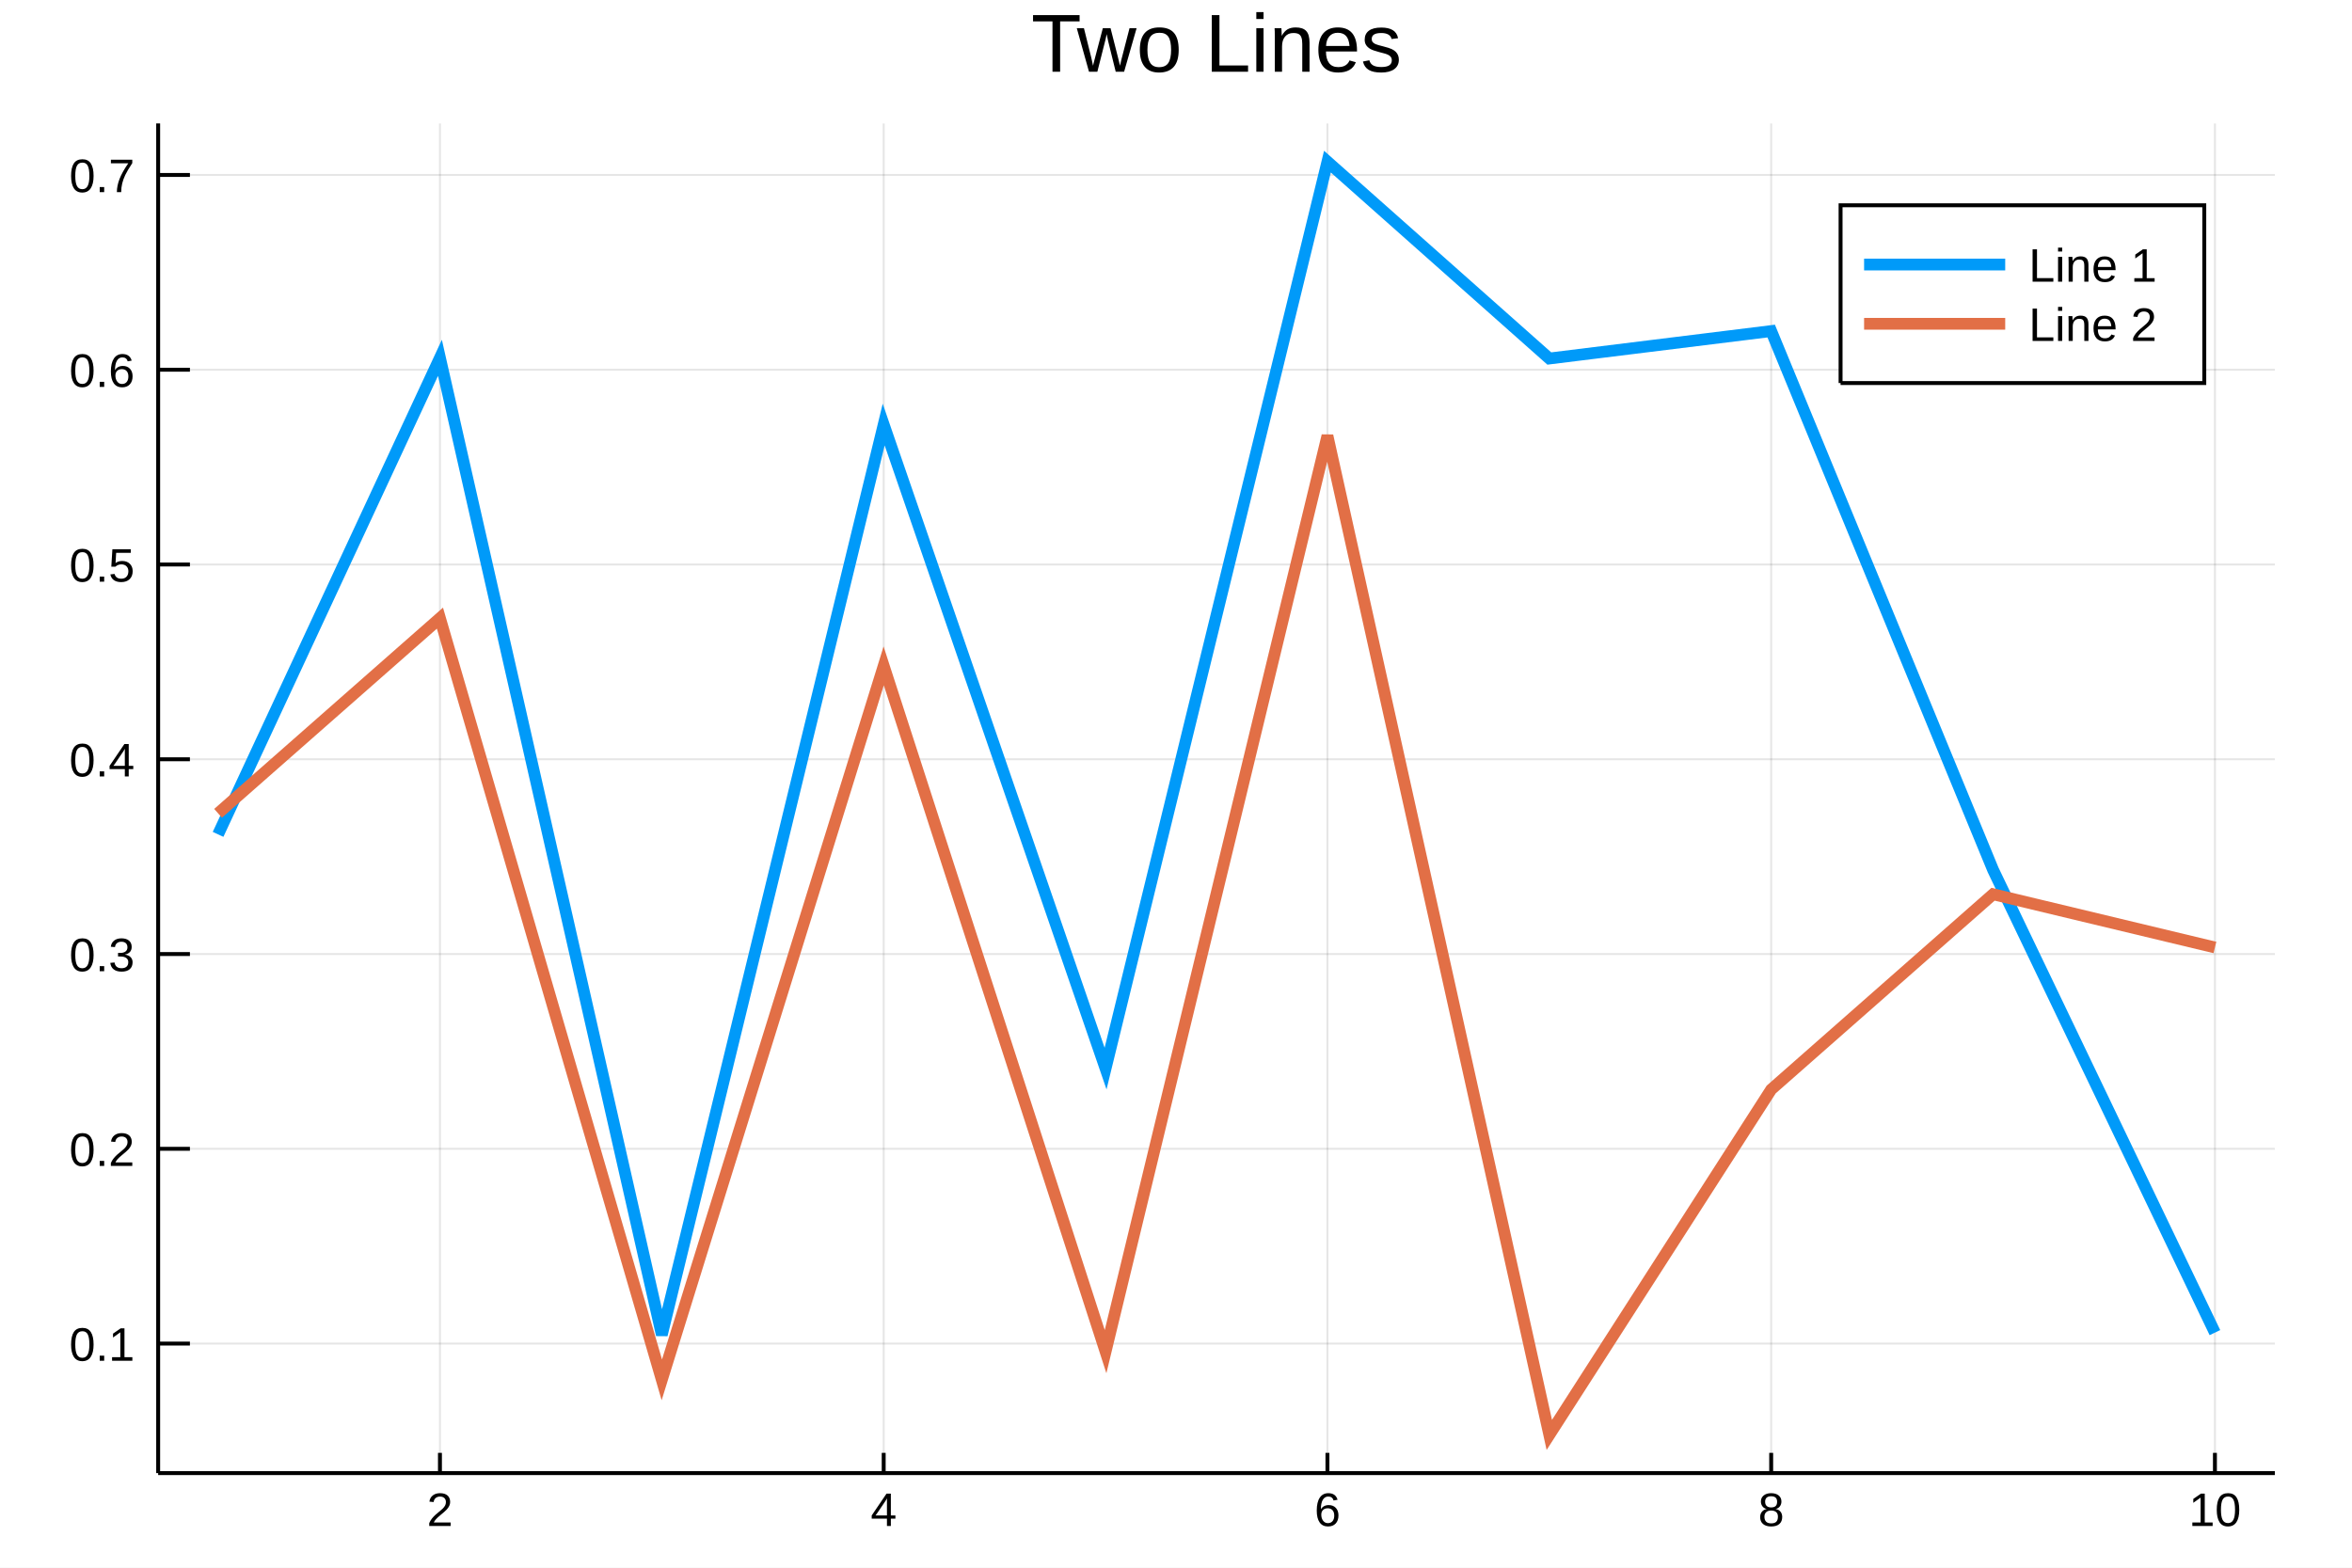
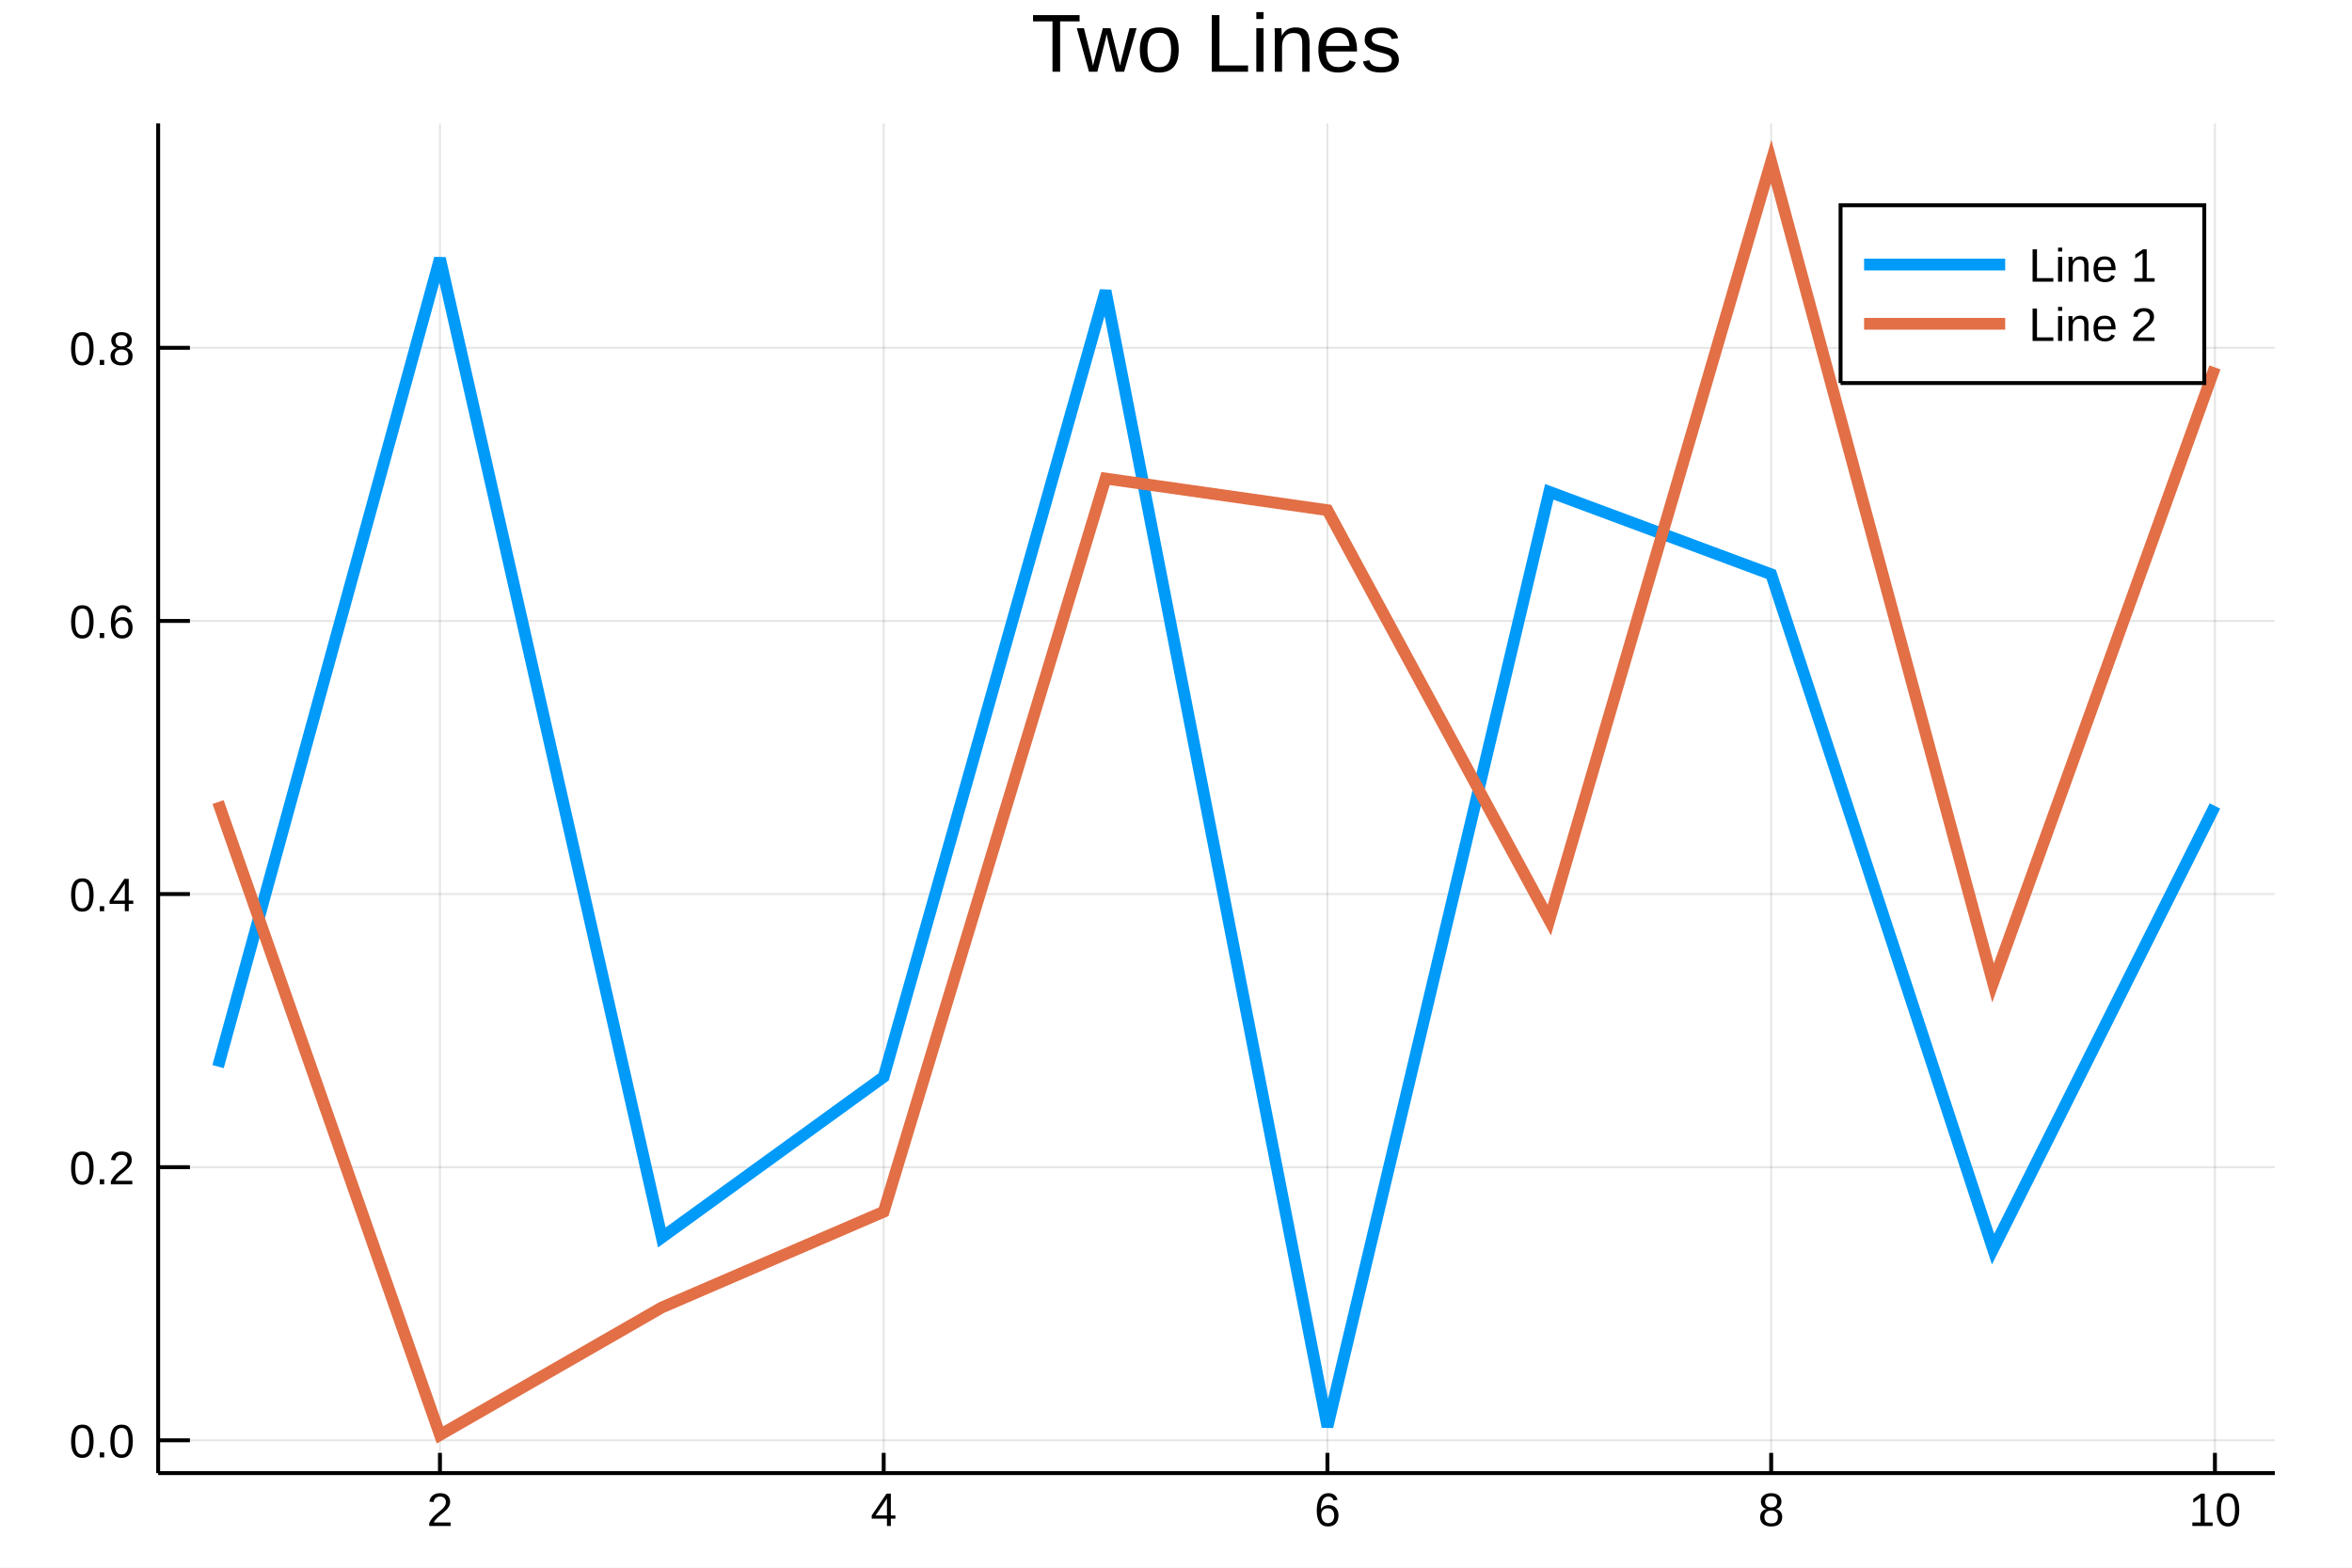
<svg xmlns="http://www.w3.org/2000/svg" width="600" height="400" viewBox="0 0 2400 1600">
  <defs>
-     <clipPath id="clip3200">
+     <clipPath id="clip2400">
      <rect x="0" y="0" width="2000" height="2000" />
    </clipPath>
  </defs>
  <defs>
-     <clipPath id="clip3201">
+     <clipPath id="clip2401">
      <rect x="0" y="0" width="2400" height="1600" />
    </clipPath>
  </defs>
-   <polygon clip-path="url(#clip3201)" points=" 0,1600 2400,1600 2400,0 0,0    " fill="#ffffff" fill-rule="evenodd" fill-opacity="1" />
+   <polygon clip-path="url(#clip2401)" points=" 0,1600 2400,1600 2400,0 0,0    " fill="#ffffff" fill-rule="evenodd" fill-opacity="1" />
  <defs>
-     <clipPath id="clip3202">
+     <clipPath id="clip2402">
      <rect x="480" y="0" width="1681" height="1600" />
    </clipPath>
  </defs>
-   <polygon clip-path="url(#clip3201)" points=" 161.394,1503.47 2321.26,1503.47 2321.26,125.984 161.394,125.984    " fill="#ffffff" fill-rule="evenodd" fill-opacity="1" />
+   <polygon clip-path="url(#clip2401)" points=" 161.394,1503.47 2321.26,1503.47 2321.26,125.984 161.394,125.984    " fill="#ffffff" fill-rule="evenodd" fill-opacity="1" />
  <defs>
-     <clipPath id="clip3203">
+     <clipPath id="clip2403">
      <rect x="161" y="125" width="2161" height="1378" />
    </clipPath>
  </defs>
-   <polyline clip-path="url(#clip3203)" style="stroke:#000000; stroke-width:2; stroke-opacity:0.1; fill:none" points="   448.923,1503.47 448.923,125.984    " />
-   <polyline clip-path="url(#clip3203)" style="stroke:#000000; stroke-width:2; stroke-opacity:0.1; fill:none" points="   901.725,1503.47 901.725,125.984    " />
-   <polyline clip-path="url(#clip3203)" style="stroke:#000000; stroke-width:2; stroke-opacity:0.1; fill:none" points="   1354.53,1503.47 1354.53,125.984    " />
-   <polyline clip-path="url(#clip3203)" style="stroke:#000000; stroke-width:2; stroke-opacity:0.1; fill:none" points="   1807.33,1503.47 1807.33,125.984    " />
-   <polyline clip-path="url(#clip3203)" style="stroke:#000000; stroke-width:2; stroke-opacity:0.1; fill:none" points="   2260.13,1503.47 2260.13,125.984    " />
-   <polyline clip-path="url(#clip3203)" style="stroke:#000000; stroke-width:2; stroke-opacity:0.1; fill:none" points="   161.394,1371.27 2321.26,1371.27    " />
-   <polyline clip-path="url(#clip3203)" style="stroke:#000000; stroke-width:2; stroke-opacity:0.1; fill:none" points="   161.394,1172.48 2321.26,1172.48    " />
-   <polyline clip-path="url(#clip3203)" style="stroke:#000000; stroke-width:2; stroke-opacity:0.1; fill:none" points="   161.394,973.701 2321.26,973.701    " />
-   <polyline clip-path="url(#clip3203)" style="stroke:#000000; stroke-width:2; stroke-opacity:0.1; fill:none" points="   161.394,774.917 2321.26,774.917    " />
-   <polyline clip-path="url(#clip3203)" style="stroke:#000000; stroke-width:2; stroke-opacity:0.1; fill:none" points="   161.394,576.133 2321.26,576.133    " />
-   <polyline clip-path="url(#clip3203)" style="stroke:#000000; stroke-width:2; stroke-opacity:0.1; fill:none" points="   161.394,377.349 2321.26,377.349    " />
-   <polyline clip-path="url(#clip3203)" style="stroke:#000000; stroke-width:2; stroke-opacity:0.1; fill:none" points="   161.394,178.565 2321.26,178.565    " />
-   <polyline clip-path="url(#clip3201)" style="stroke:#000000; stroke-width:4; stroke-opacity:1; fill:none" points="   161.394,1503.47 2321.26,1503.47    " />
-   <polyline clip-path="url(#clip3201)" style="stroke:#000000; stroke-width:4; stroke-opacity:1; fill:none" points="   161.394,1503.47 161.394,125.984    " />
-   <polyline clip-path="url(#clip3201)" style="stroke:#000000; stroke-width:4; stroke-opacity:1; fill:none" points="   448.923,1503.47 448.923,1482.81    " />
-   <polyline clip-path="url(#clip3201)" style="stroke:#000000; stroke-width:4; stroke-opacity:1; fill:none" points="   901.725,1503.47 901.725,1482.81    " />
-   <polyline clip-path="url(#clip3201)" style="stroke:#000000; stroke-width:4; stroke-opacity:1; fill:none" points="   1354.53,1503.47 1354.53,1482.81    " />
-   <polyline clip-path="url(#clip3201)" style="stroke:#000000; stroke-width:4; stroke-opacity:1; fill:none" points="   1807.33,1503.47 1807.33,1482.81    " />
-   <polyline clip-path="url(#clip3201)" style="stroke:#000000; stroke-width:4; stroke-opacity:1; fill:none" points="   2260.13,1503.47 2260.13,1482.81    " />
-   <polyline clip-path="url(#clip3201)" style="stroke:#000000; stroke-width:4; stroke-opacity:1; fill:none" points="   161.394,1371.27 193.792,1371.27    " />
-   <polyline clip-path="url(#clip3201)" style="stroke:#000000; stroke-width:4; stroke-opacity:1; fill:none" points="   161.394,1172.48 193.792,1172.48    " />
-   <polyline clip-path="url(#clip3201)" style="stroke:#000000; stroke-width:4; stroke-opacity:1; fill:none" points="   161.394,973.701 193.792,973.701    " />
-   <polyline clip-path="url(#clip3201)" style="stroke:#000000; stroke-width:4; stroke-opacity:1; fill:none" points="   161.394,774.917 193.792,774.917    " />
-   <polyline clip-path="url(#clip3201)" style="stroke:#000000; stroke-width:4; stroke-opacity:1; fill:none" points="   161.394,576.133 193.792,576.133    " />
-   <polyline clip-path="url(#clip3201)" style="stroke:#000000; stroke-width:4; stroke-opacity:1; fill:none" points="   161.394,377.349 193.792,377.349    " />
-   <polyline clip-path="url(#clip3201)" style="stroke:#000000; stroke-width:4; stroke-opacity:1; fill:none" points="   161.394,178.565 193.792,178.565    " />
-   <g clip-path="url(#clip3201)">
+   <polyline clip-path="url(#clip2403)" style="stroke:#000000; stroke-width:2; stroke-opacity:0.1; fill:none" points="   448.923,1503.47 448.923,125.984    " />
+   <polyline clip-path="url(#clip2403)" style="stroke:#000000; stroke-width:2; stroke-opacity:0.1; fill:none" points="   901.725,1503.47 901.725,125.984    " />
+   <polyline clip-path="url(#clip2403)" style="stroke:#000000; stroke-width:2; stroke-opacity:0.1; fill:none" points="   1354.53,1503.47 1354.53,125.984    " />
+   <polyline clip-path="url(#clip2403)" style="stroke:#000000; stroke-width:2; stroke-opacity:0.1; fill:none" points="   1807.33,1503.47 1807.33,125.984    " />
+   <polyline clip-path="url(#clip2403)" style="stroke:#000000; stroke-width:2; stroke-opacity:0.1; fill:none" points="   2260.13,1503.47 2260.13,125.984    " />
+   <polyline clip-path="url(#clip2403)" style="stroke:#000000; stroke-width:2; stroke-opacity:0.1; fill:none" points="   161.394,1469.99 2321.26,1469.99    " />
+   <polyline clip-path="url(#clip2403)" style="stroke:#000000; stroke-width:2; stroke-opacity:0.1; fill:none" points="   161.394,1191.24 2321.26,1191.24    " />
+   <polyline clip-path="url(#clip2403)" style="stroke:#000000; stroke-width:2; stroke-opacity:0.1; fill:none" points="   161.394,912.484 2321.26,912.484    " />
+   <polyline clip-path="url(#clip2403)" style="stroke:#000000; stroke-width:2; stroke-opacity:0.1; fill:none" points="   161.394,633.73 2321.26,633.73    " />
+   <polyline clip-path="url(#clip2403)" style="stroke:#000000; stroke-width:2; stroke-opacity:0.1; fill:none" points="   161.394,354.977 2321.26,354.977    " />
+   <polyline clip-path="url(#clip2401)" style="stroke:#000000; stroke-width:4; stroke-opacity:1; fill:none" points="   161.394,1503.47 2321.26,1503.47    " />
+   <polyline clip-path="url(#clip2401)" style="stroke:#000000; stroke-width:4; stroke-opacity:1; fill:none" points="   161.394,1503.47 161.394,125.984    " />
+   <polyline clip-path="url(#clip2401)" style="stroke:#000000; stroke-width:4; stroke-opacity:1; fill:none" points="   448.923,1503.47 448.923,1482.81    " />
+   <polyline clip-path="url(#clip2401)" style="stroke:#000000; stroke-width:4; stroke-opacity:1; fill:none" points="   901.725,1503.47 901.725,1482.81    " />
+   <polyline clip-path="url(#clip2401)" style="stroke:#000000; stroke-width:4; stroke-opacity:1; fill:none" points="   1354.53,1503.47 1354.53,1482.81    " />
+   <polyline clip-path="url(#clip2401)" style="stroke:#000000; stroke-width:4; stroke-opacity:1; fill:none" points="   1807.33,1503.47 1807.33,1482.81    " />
+   <polyline clip-path="url(#clip2401)" style="stroke:#000000; stroke-width:4; stroke-opacity:1; fill:none" points="   2260.13,1503.47 2260.13,1482.81    " />
+   <polyline clip-path="url(#clip2401)" style="stroke:#000000; stroke-width:4; stroke-opacity:1; fill:none" points="   161.394,1469.99 193.792,1469.99    " />
+   <polyline clip-path="url(#clip2401)" style="stroke:#000000; stroke-width:4; stroke-opacity:1; fill:none" points="   161.394,1191.24 193.792,1191.24    " />
+   <polyline clip-path="url(#clip2401)" style="stroke:#000000; stroke-width:4; stroke-opacity:1; fill:none" points="   161.394,912.484 193.792,912.484    " />
+   <polyline clip-path="url(#clip2401)" style="stroke:#000000; stroke-width:4; stroke-opacity:1; fill:none" points="   161.394,633.73 193.792,633.73    " />
+   <polyline clip-path="url(#clip2401)" style="stroke:#000000; stroke-width:4; stroke-opacity:1; fill:none" points="   161.394,354.977 193.792,354.977    " />
+   <g clip-path="url(#clip2401)">
    <text style="fill:#000000; fill-opacity:1; font-family:Arial,Helvetica Neue,Helvetica,sans-serif; font-size:48px; text-anchor:middle;" transform="rotate(0, 448.923, 1557.47)" x="448.923" y="1557.47">2</text>
  </g>
-   <g clip-path="url(#clip3201)">
+   <g clip-path="url(#clip2401)">
    <text style="fill:#000000; fill-opacity:1; font-family:Arial,Helvetica Neue,Helvetica,sans-serif; font-size:48px; text-anchor:middle;" transform="rotate(0, 901.725, 1557.47)" x="901.725" y="1557.47">4</text>
  </g>
-   <g clip-path="url(#clip3201)">
+   <g clip-path="url(#clip2401)">
    <text style="fill:#000000; fill-opacity:1; font-family:Arial,Helvetica Neue,Helvetica,sans-serif; font-size:48px; text-anchor:middle;" transform="rotate(0, 1354.53, 1557.47)" x="1354.53" y="1557.47">6</text>
  </g>
-   <g clip-path="url(#clip3201)">
+   <g clip-path="url(#clip2401)">
    <text style="fill:#000000; fill-opacity:1; font-family:Arial,Helvetica Neue,Helvetica,sans-serif; font-size:48px; text-anchor:middle;" transform="rotate(0, 1807.33, 1557.47)" x="1807.33" y="1557.47">8</text>
  </g>
-   <g clip-path="url(#clip3201)">
+   <g clip-path="url(#clip2401)">
    <text style="fill:#000000; fill-opacity:1; font-family:Arial,Helvetica Neue,Helvetica,sans-serif; font-size:48px; text-anchor:middle;" transform="rotate(0, 2260.13, 1557.47)" x="2260.13" y="1557.47">10</text>
  </g>
-   <g clip-path="url(#clip3201)">
-     <text style="fill:#000000; fill-opacity:1; font-family:Arial,Helvetica Neue,Helvetica,sans-serif; font-size:48px; text-anchor:end;" transform="rotate(0, 137.394, 1388.77)" x="137.394" y="1388.77">0.1</text>
+   <g clip-path="url(#clip2401)">
+     <text style="fill:#000000; fill-opacity:1; font-family:Arial,Helvetica Neue,Helvetica,sans-serif; font-size:48px; text-anchor:end;" transform="rotate(0, 137.394, 1487.49)" x="137.394" y="1487.49">0.0</text>
  </g>
-   <g clip-path="url(#clip3201)">
-     <text style="fill:#000000; fill-opacity:1; font-family:Arial,Helvetica Neue,Helvetica,sans-serif; font-size:48px; text-anchor:end;" transform="rotate(0, 137.394, 1189.98)" x="137.394" y="1189.98">0.2</text>
+   <g clip-path="url(#clip2401)">
+     <text style="fill:#000000; fill-opacity:1; font-family:Arial,Helvetica Neue,Helvetica,sans-serif; font-size:48px; text-anchor:end;" transform="rotate(0, 137.394, 1208.74)" x="137.394" y="1208.74">0.2</text>
  </g>
-   <g clip-path="url(#clip3201)">
-     <text style="fill:#000000; fill-opacity:1; font-family:Arial,Helvetica Neue,Helvetica,sans-serif; font-size:48px; text-anchor:end;" transform="rotate(0, 137.394, 991.201)" x="137.394" y="991.201">0.3</text>
+   <g clip-path="url(#clip2401)">
+     <text style="fill:#000000; fill-opacity:1; font-family:Arial,Helvetica Neue,Helvetica,sans-serif; font-size:48px; text-anchor:end;" transform="rotate(0, 137.394, 929.984)" x="137.394" y="929.984">0.4</text>
  </g>
-   <g clip-path="url(#clip3201)">
-     <text style="fill:#000000; fill-opacity:1; font-family:Arial,Helvetica Neue,Helvetica,sans-serif; font-size:48px; text-anchor:end;" transform="rotate(0, 137.394, 792.417)" x="137.394" y="792.417">0.4</text>
+   <g clip-path="url(#clip2401)">
+     <text style="fill:#000000; fill-opacity:1; font-family:Arial,Helvetica Neue,Helvetica,sans-serif; font-size:48px; text-anchor:end;" transform="rotate(0, 137.394, 651.23)" x="137.394" y="651.23">0.6</text>
  </g>
-   <g clip-path="url(#clip3201)">
-     <text style="fill:#000000; fill-opacity:1; font-family:Arial,Helvetica Neue,Helvetica,sans-serif; font-size:48px; text-anchor:end;" transform="rotate(0, 137.394, 593.633)" x="137.394" y="593.633">0.5</text>
+   <g clip-path="url(#clip2401)">
+     <text style="fill:#000000; fill-opacity:1; font-family:Arial,Helvetica Neue,Helvetica,sans-serif; font-size:48px; text-anchor:end;" transform="rotate(0, 137.394, 372.477)" x="137.394" y="372.477">0.8</text>
  </g>
-   <g clip-path="url(#clip3201)">
-     <text style="fill:#000000; fill-opacity:1; font-family:Arial,Helvetica Neue,Helvetica,sans-serif; font-size:48px; text-anchor:end;" transform="rotate(0, 137.394, 394.849)" x="137.394" y="394.849">0.6</text>
-   </g>
-   <g clip-path="url(#clip3201)">
-     <text style="fill:#000000; fill-opacity:1; font-family:Arial,Helvetica Neue,Helvetica,sans-serif; font-size:48px; text-anchor:end;" transform="rotate(0, 137.394, 196.065)" x="137.394" y="196.065">0.7</text>
-   </g>
-   <g clip-path="url(#clip3201)">
+   <g clip-path="url(#clip2401)">
    <text style="fill:#000000; fill-opacity:1; font-family:Arial,Helvetica Neue,Helvetica,sans-serif; font-size:84px; text-anchor:middle;" transform="rotate(0, 1241.33, 73.2)" x="1241.33" y="73.2">Two Lines</text>
  </g>
-   <polyline clip-path="url(#clip3203)" style="stroke:#009af9; stroke-width:12; stroke-opacity:1; fill:none" points="   222.522,851.564 448.923,365.197 675.324,1362.34 901.725,433.312 1128.13,1090.6 1354.53,164.97 1580.93,365.903 1807.33,337.887 2033.73,887.73 2260.13,1360.09       " />
-   <polyline clip-path="url(#clip3203)" style="stroke:#e26f46; stroke-width:12; stroke-opacity:1; fill:none" points="   222.522,830.097 448.923,630.873 675.324,1408.3 901.725,679.595 1128.13,1379.49 1354.53,444.698 1580.93,1464.49 1807.33,1111.97 2033.73,912.665 2260.13,966.988       " />
-   <polygon clip-path="url(#clip3201)" points=" 1878.14,390.944 2249.26,390.944 2249.26,209.504 1878.14,209.504    " fill="#ffffff" fill-rule="evenodd" fill-opacity="1" />
-   <polyline clip-path="url(#clip3201)" style="stroke:#000000; stroke-width:4; stroke-opacity:1; fill:none" points="   1878.14,390.944 2249.26,390.944 2249.26,209.504 1878.14,209.504 1878.14,390.944    " />
-   <polyline clip-path="url(#clip3201)" style="stroke:#009af9; stroke-width:12; stroke-opacity:1; fill:none" points="   1902.14,269.984 2046.14,269.984    " />
-   <g clip-path="url(#clip3201)">
+   <polyline clip-path="url(#clip2403)" style="stroke:#009af9; stroke-width:12; stroke-opacity:1; fill:none" points="   222.522,1088.58 448.923,263.71 675.324,1262.98 901.725,1099.05 1128.13,296.776 1354.53,1456.11 1580.93,501.976 1807.33,586.156 2033.73,1274.91 2260.13,822.595       " />
+   <polyline clip-path="url(#clip2403)" style="stroke:#e26f46; stroke-width:12; stroke-opacity:1; fill:none" points="   222.522,818.596 448.923,1464.49 675.324,1334.41 901.725,1236.71 1128.13,488.408 1354.53,520.69 1580.93,939.07 1807.33,164.97 2033.73,1003.14 2260.13,374.97       " />
+   <polygon clip-path="url(#clip2401)" points=" 1878.14,390.944 2249.26,390.944 2249.26,209.504 1878.14,209.504    " fill="#ffffff" fill-rule="evenodd" fill-opacity="1" />
+   <polyline clip-path="url(#clip2401)" style="stroke:#000000; stroke-width:4; stroke-opacity:1; fill:none" points="   1878.14,390.944 2249.26,390.944 2249.26,209.504 1878.14,209.504 1878.14,390.944    " />
+   <polyline clip-path="url(#clip2401)" style="stroke:#009af9; stroke-width:12; stroke-opacity:1; fill:none" points="   1902.14,269.984 2046.14,269.984    " />
+   <g clip-path="url(#clip2401)">
    <text style="fill:#000000; fill-opacity:1; font-family:Arial,Helvetica Neue,Helvetica,sans-serif; font-size:48px; text-anchor:start;" transform="rotate(0, 2070.14, 287.484)" x="2070.14" y="287.484">Line 1</text>
  </g>
-   <polyline clip-path="url(#clip3201)" style="stroke:#e26f46; stroke-width:12; stroke-opacity:1; fill:none" points="   1902.14,330.464 2046.14,330.464    " />
-   <g clip-path="url(#clip3201)">
+   <polyline clip-path="url(#clip2401)" style="stroke:#e26f46; stroke-width:12; stroke-opacity:1; fill:none" points="   1902.14,330.464 2046.14,330.464    " />
+   <g clip-path="url(#clip2401)">
    <text style="fill:#000000; fill-opacity:1; font-family:Arial,Helvetica Neue,Helvetica,sans-serif; font-size:48px; text-anchor:start;" transform="rotate(0, 2070.14, 347.964)" x="2070.14" y="347.964">Line 2</text>
  </g>
</svg>
